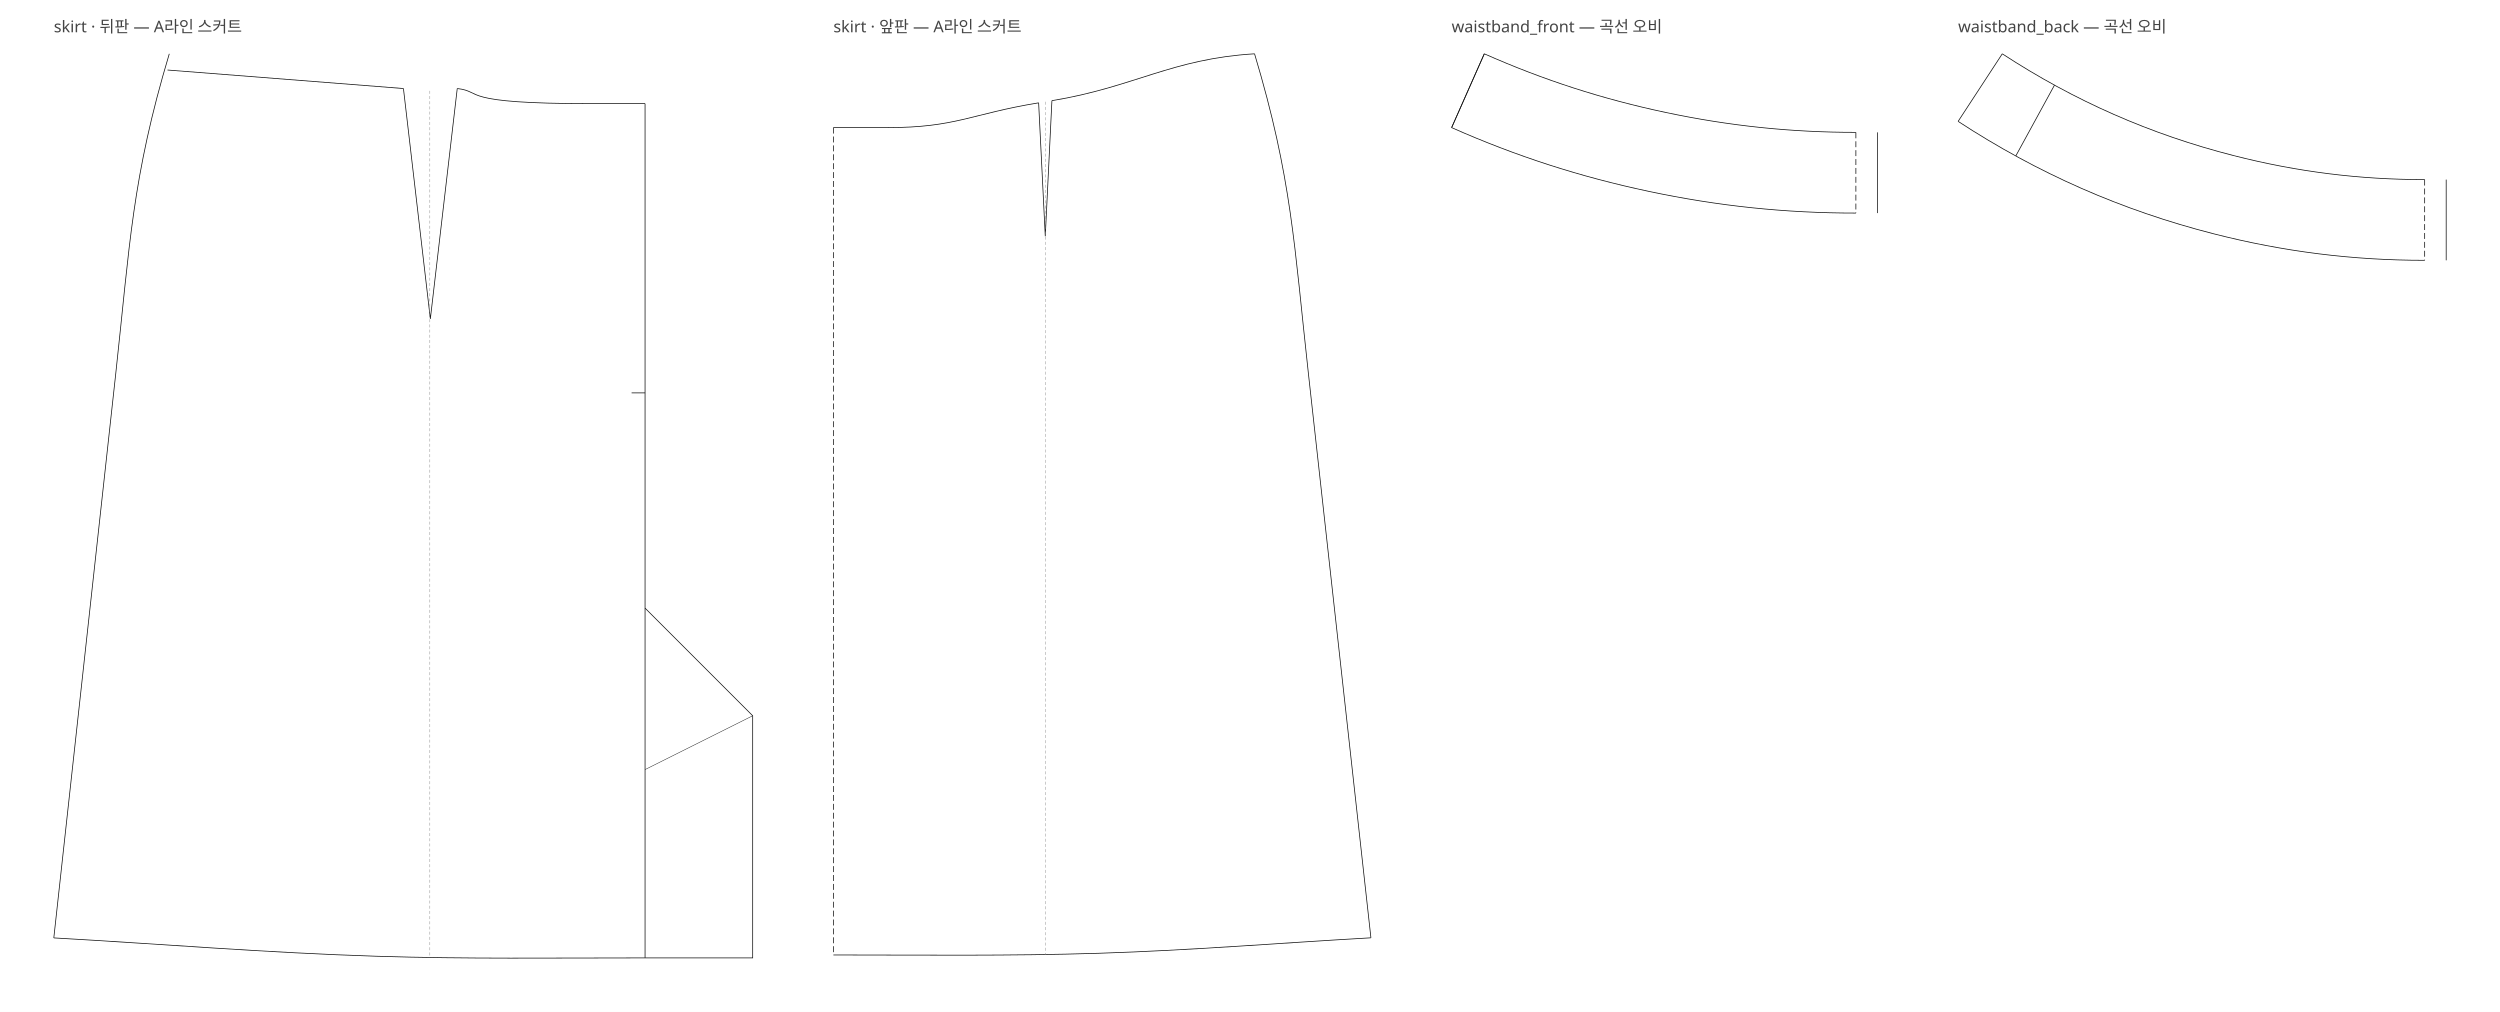
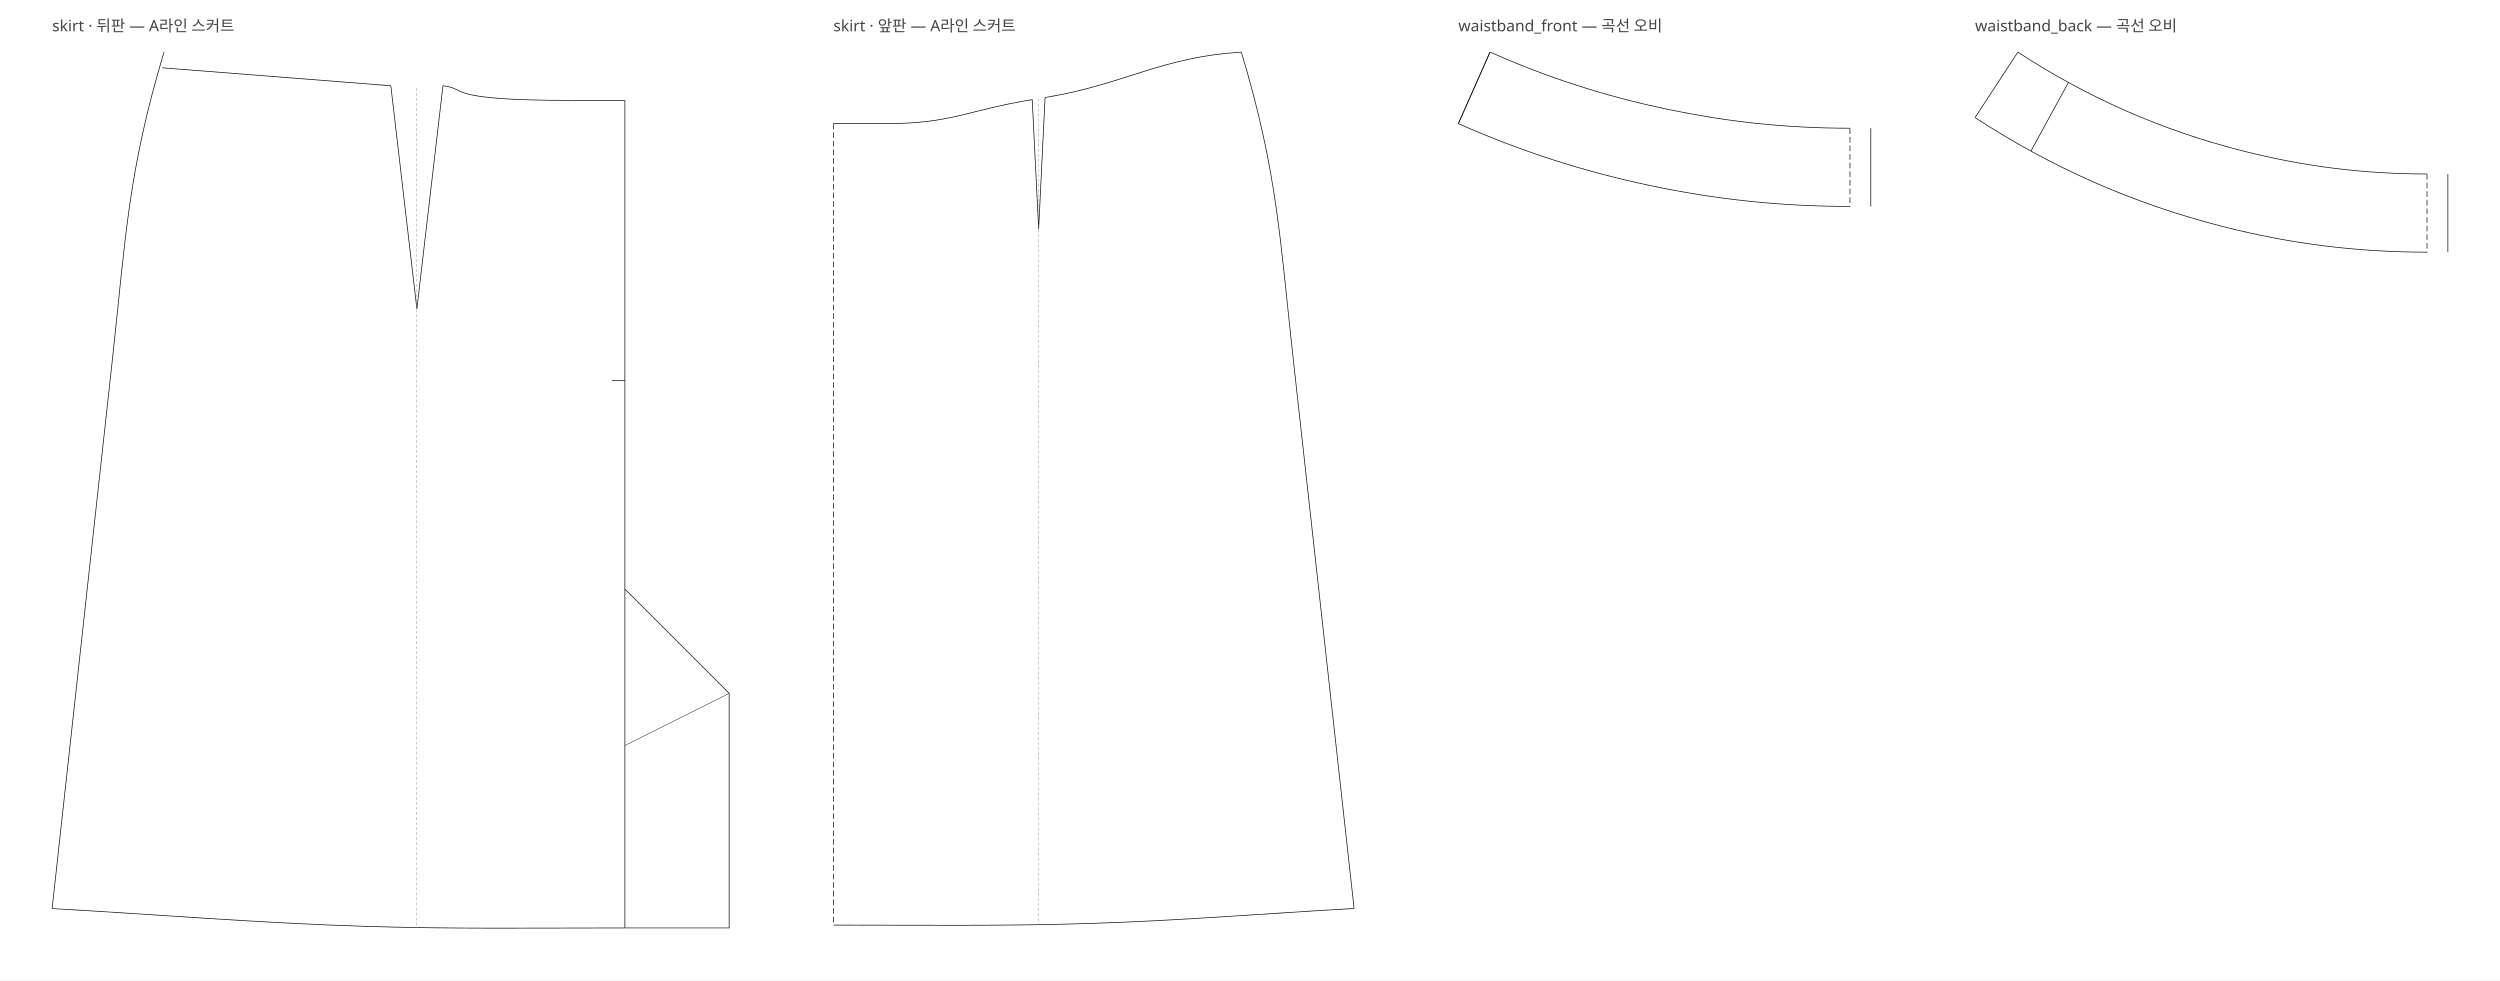
- <svg xmlns="http://www.w3.org/2000/svg" width="1180.061mm" height="477.668mm" viewBox="0 0 1180.061 477.668">
+ <svg xmlns="http://www.w3.org/2000/svg" width="1218.161mm" height="477.668mm" viewBox="0 0 1218.161 477.668">
  <rect width="100%" height="100%" fill="white" />
  <g id="skirt · 뒤판">
    <g id="outline" fill="none" stroke="#111" stroke-width="0.35">
      <path d="M304.483 287.051L355.283 337.851L355.283 452.151L304.483 452.151" />
      <path d="M304.483 48.926L304.483 452.151" />
      <path d="M304.483 48.926C298.387 48.926 294.577 48.926 279.083 48.926C215.433 48.926 228.484 43.216 215.834 41.789" />
      <path d="M190.434 41.789L79.058 33.051" />
      <path d="M79.904 25.4C62.293 84.105 61.308 115.6 54.62 176.524C44.685 267.028 35.335 352.208 25.4 442.712" />
      <path d="M304.483 452.151C261.319 452.151 220.675 452.725 177.532 451.365C125.749 449.733 77.125 445.654 25.4 442.712" />
    </g>
    <g id="dart" fill="none" stroke="#111" stroke-width="0.35">
      <path d="M215.834 41.789L203.134 150.526L190.434 41.789" />
    </g>
    <g id="construction" fill="none" stroke="#888" stroke-width="0.21" stroke-dasharray="1.4,1.05">
      <path d="M202.883 42.878L202.883 452.151" />
    </g>
    <g id="mark" fill="none" stroke="#111" stroke-width="0.21">
      <path d="M304.483 363.251L355.283 337.851" />
    </g>
    <g id="notch" fill="none" stroke="#111" stroke-width="0.35">
      <path d="M304.483 185.451L298.133 185.451" />
    </g>
    <text x="25.4" y="15.24" font-size="7.62" font-family="sans-serif" fill="#444">skirt · 뒤판 — A라인 스커트</text>
  </g>
  <g id="skirt · 앞판">
    <g id="outline" fill="none" stroke="#111" stroke-width="0.35">
-       <path d="M393.383 60.238C401.765 60.238 410.401 60.238 418.783 60.238C451.376 60.238 458.097 53.805 490.262 48.541" />
-       <path d="M496.529 47.516C535.283 41.174 552.98 27.752 592.18 25.4" />
-       <path d="M592.18 25.4C609.791 84.105 610.867 115.581 617.616 176.499C627.641 266.997 637.077 352.172 647.103 442.67" />
-       <path d="M393.383 450.763C436.007 450.763 476.142 451.309 518.745 449.964C562.435 448.584 603.461 445.15 647.103 442.67" />
+       <path d="M406.083 60.238C414.465 60.238 423.101 60.238 431.483 60.238C464.076 60.238 470.797 53.805 502.962 48.541" />
+       <path d="M509.229 47.516C547.983 41.174 565.68 27.752 604.88 25.4" />
+       <path d="M604.88 25.4C622.491 84.105 623.567 115.581 630.316 176.499C640.341 266.997 649.777 352.172 659.803 442.67" />
+       <path d="M406.083 450.763C448.707 450.763 488.842 451.309 531.445 449.964C575.135 448.584 616.161 445.15 659.803 442.67" />
    </g>
    <g id="dart" fill="none" stroke="#111" stroke-width="0.35">
-       <path d="M490.262 48.541L493.395 111.528L496.529 47.516" />
+       <path d="M502.962 48.541L506.095 111.528L509.229 47.516" />
    </g>
    <g id="construction" fill="none" stroke="#888" stroke-width="0.21" stroke-dasharray="1.4,1.05">
-       <path d="M493.395 48.028L493.395 450.763" />
+       <path d="M506.095 48.028L506.095 450.763" />
    </g>
    <g id="fold" fill="none" stroke="#111" stroke-width="0.35" stroke-dasharray="2.8,1.4">
-       <path d="M393.383 60.238L393.383 450.763" />
+       <path d="M406.083 60.238L406.083 450.763" />
    </g>
-     <text x="393.383" y="15.24" font-size="7.62" font-family="sans-serif" fill="#444">skirt · 앞판 — A라인 스커트</text>
+     <text x="406.083" y="15.24" font-size="7.62" font-family="sans-serif" fill="#444">skirt · 앞판 — A라인 스커트</text>
  </g>
  <g id="waistband_front">
    <g id="outline" fill="none" stroke="#111" stroke-width="0.35">
-       <path d="M876.019 62.479C845.377 62.479 816.362 59.446 786.383 53.108C756.403 46.77 728.643 37.801 700.622 25.4" />
-       <path d="M876.019 100.579C842.683 100.579 811.118 97.279 778.502 90.384C745.887 83.489 715.687 73.732 685.203 60.24" />
-       <path d="M700.622 25.4L685.203 60.24" />
+       <path d="M901.419 62.479C870.777 62.479 841.762 59.446 811.783 53.108C781.803 46.77 754.043 37.801 726.022 25.4" />
+       <path d="M901.419 100.579C868.083 100.579 836.518 97.279 803.902 90.384C771.287 83.489 741.087 73.732 710.603 60.24" />
+       <path d="M726.022 25.4L710.603 60.24" />
    </g>
    <g id="notch" fill="none" stroke="#111" stroke-width="0.35">
-       <path d="M700.622 25.4L685.203 60.24" />
+       <path d="M726.022 25.4L710.603 60.24" />
    </g>
    <g id="grain" fill="none" stroke="#111" stroke-width="0.35">
-       <path d="M886.179 62.479L886.179 100.579" />
+       <path d="M911.579 62.479L911.579 100.579" />
    </g>
    <g id="fold" fill="none" stroke="#111" stroke-width="0.35" stroke-dasharray="2.8,1.4">
-       <path d="M876.019 62.479L876.019 100.579" />
+       <path d="M901.419 62.479L901.419 100.579" />
    </g>
-     <text x="685.203" y="15.24" font-size="7.62" font-family="sans-serif" fill="#444">waistband_front — 곡선 오비</text>
+     <text x="710.603" y="15.24" font-size="7.62" font-family="sans-serif" fill="#444">waistband_front — 곡선 오비</text>
  </g>
  <g id="waistband_back">
    <g id="outline" fill="none" stroke="#111" stroke-width="0.35">
-       <path d="M1144.501 84.775C1113.604 84.775 1084.273 81.089 1054.337 73.445C1015.031 63.409 979.081 47.594 945.123 25.4" />
-       <path d="M1144.501 122.875C1110.374 122.875 1077.977 118.804 1044.911 110.361C1001.496 99.275 961.787 81.806 924.279 57.293" />
-       <path d="M945.123 25.4L924.279 57.293" />
+       <path d="M1182.601 84.775C1151.704 84.775 1122.373 81.089 1092.437 73.445C1053.131 63.409 1017.181 47.594 983.223 25.4" />
+       <path d="M1182.601 122.875C1148.474 122.875 1116.077 118.804 1083.011 110.361C1039.596 99.275 999.887 81.806 962.379 57.293" />
+       <path d="M983.223 25.4L962.379 57.293" />
    </g>
    <g id="notch" fill="none" stroke="#111" stroke-width="0.35">
-       <path d="M969.78 40.161L951.513 73.597" />
+       <path d="M1007.88 40.161L989.613 73.597" />
    </g>
    <g id="grain" fill="none" stroke="#111" stroke-width="0.35">
-       <path d="M1154.661 84.775L1154.661 122.875" />
+       <path d="M1192.761 84.775L1192.761 122.875" />
    </g>
    <g id="fold" fill="none" stroke="#111" stroke-width="0.35" stroke-dasharray="2.8,1.4">
-       <path d="M1144.501 84.775L1144.501 122.875" />
+       <path d="M1182.601 84.775L1182.601 122.875" />
    </g>
-     <text x="924.279" y="15.24" font-size="7.62" font-family="sans-serif" fill="#444">waistband_back — 곡선 오비</text>
+     <text x="962.379" y="15.24" font-size="7.62" font-family="sans-serif" fill="#444">waistband_back — 곡선 오비</text>
  </g>
</svg>
